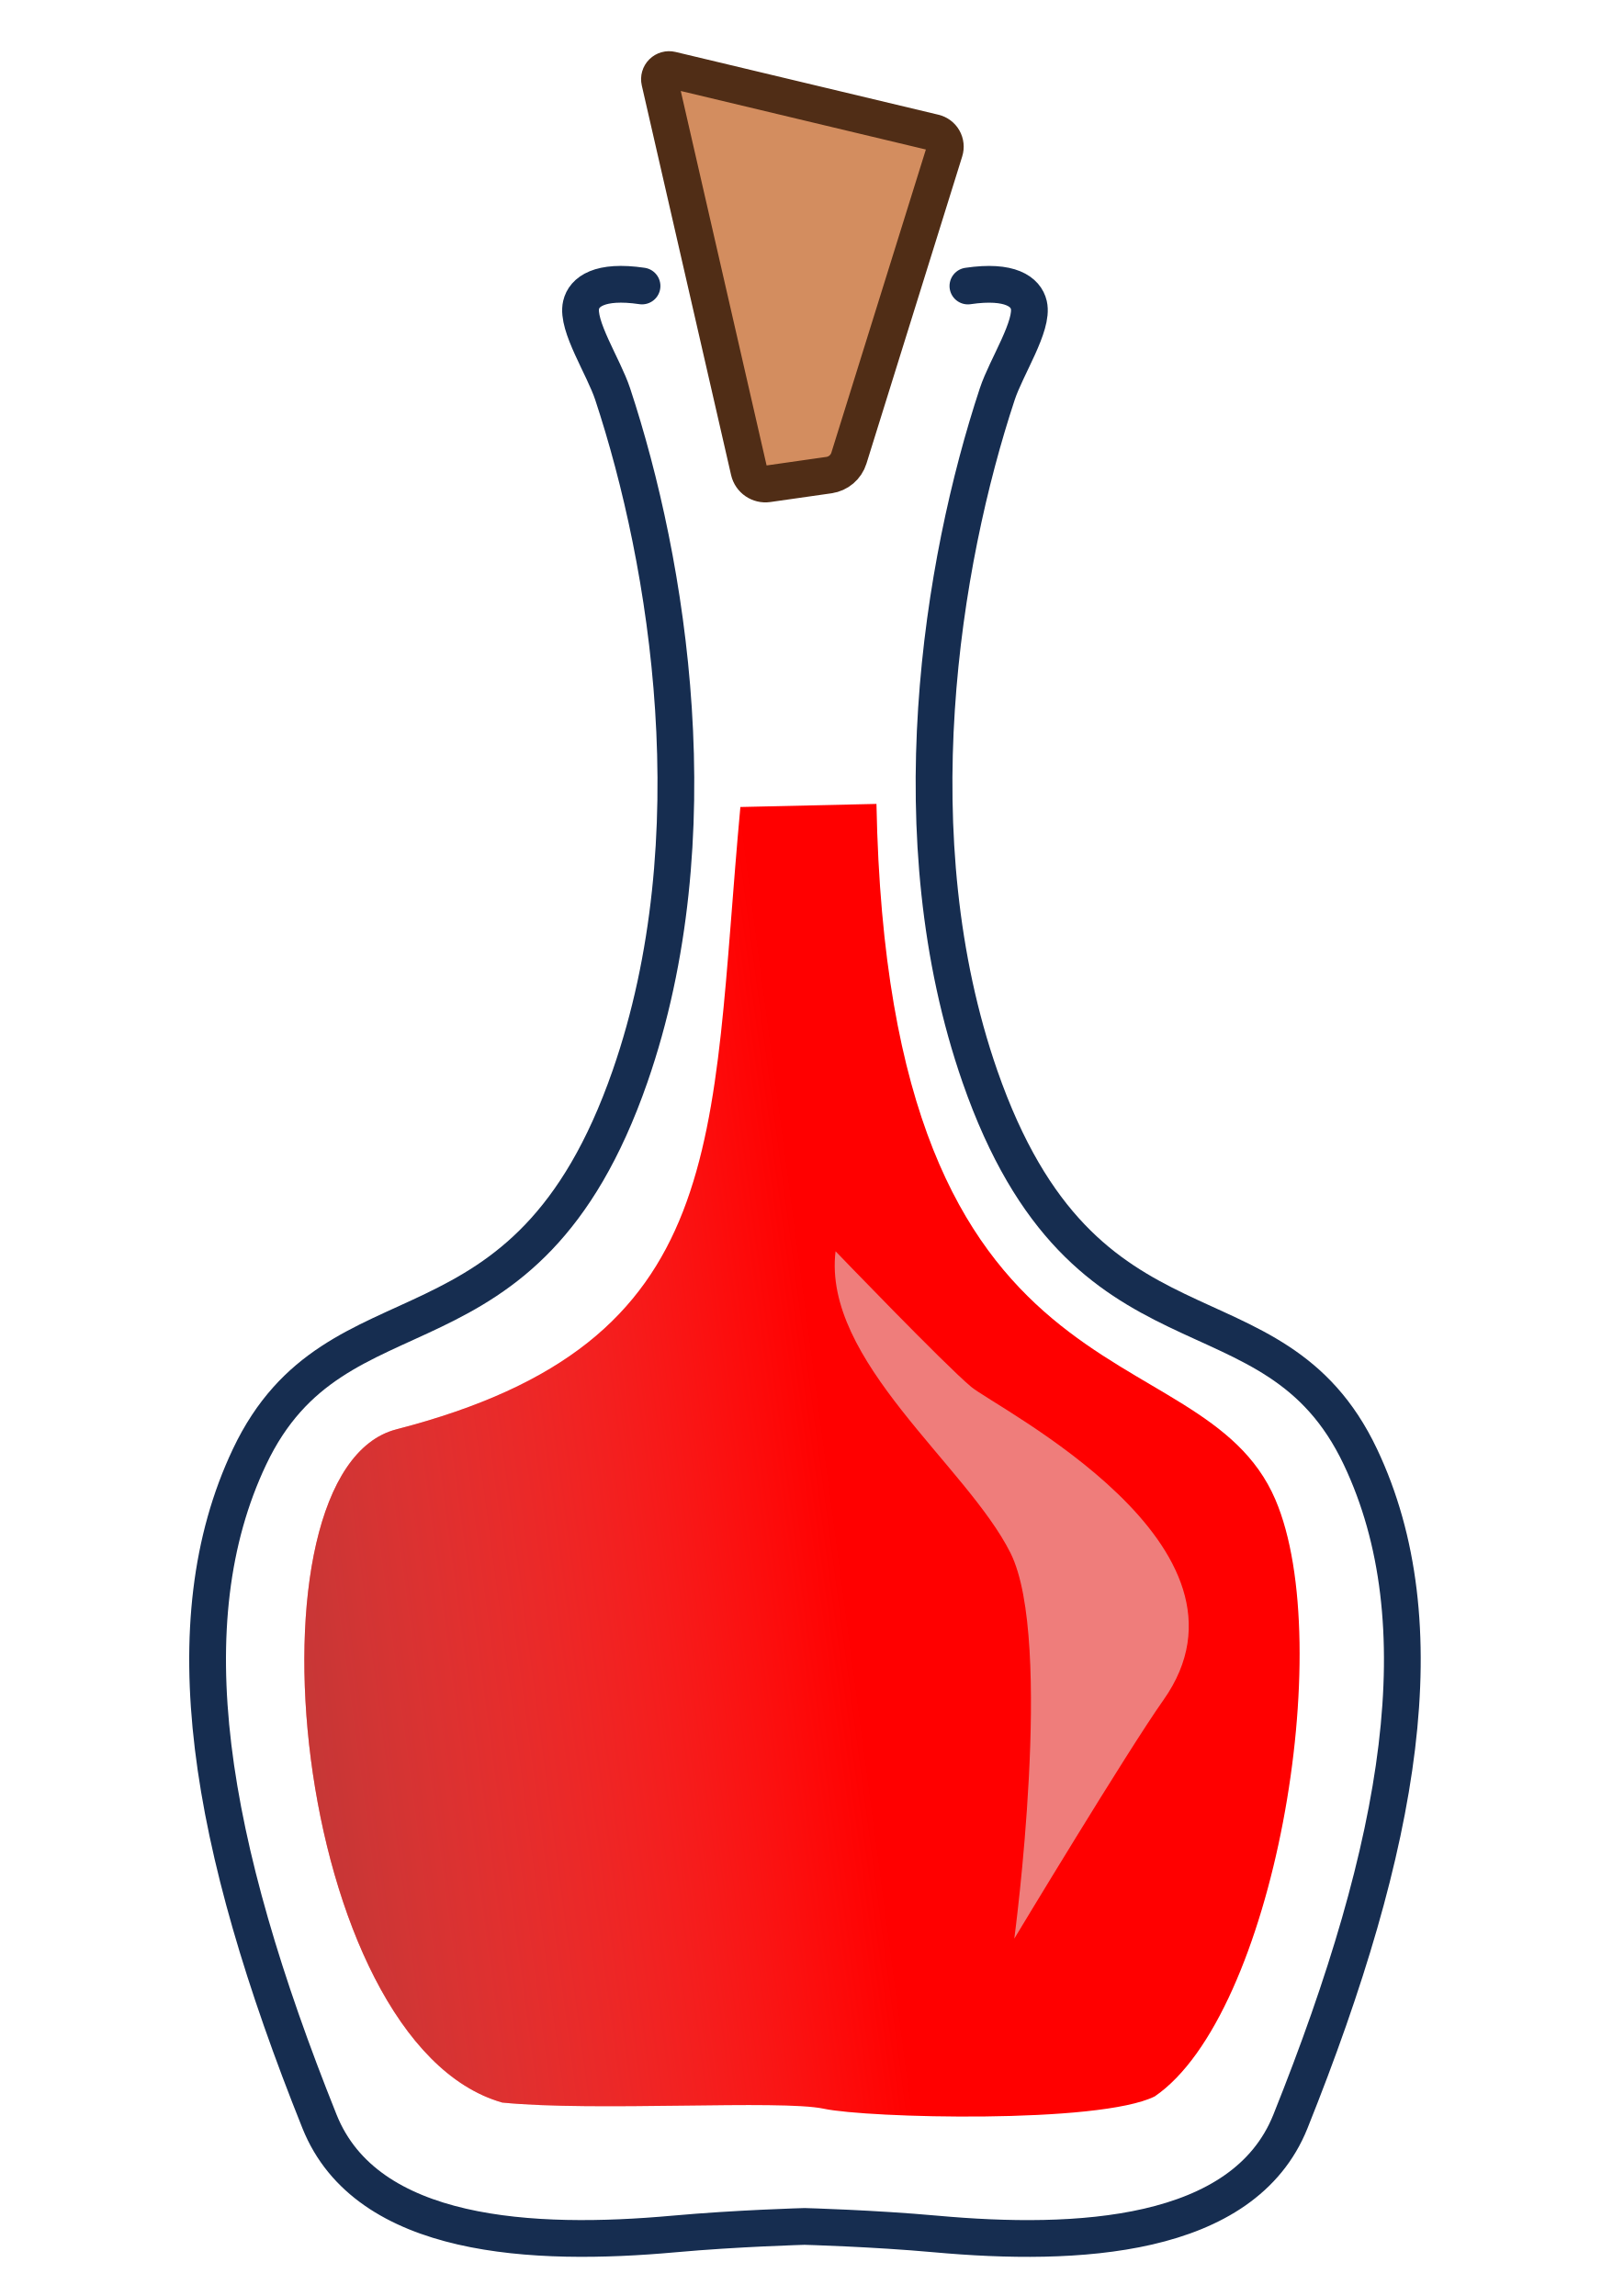
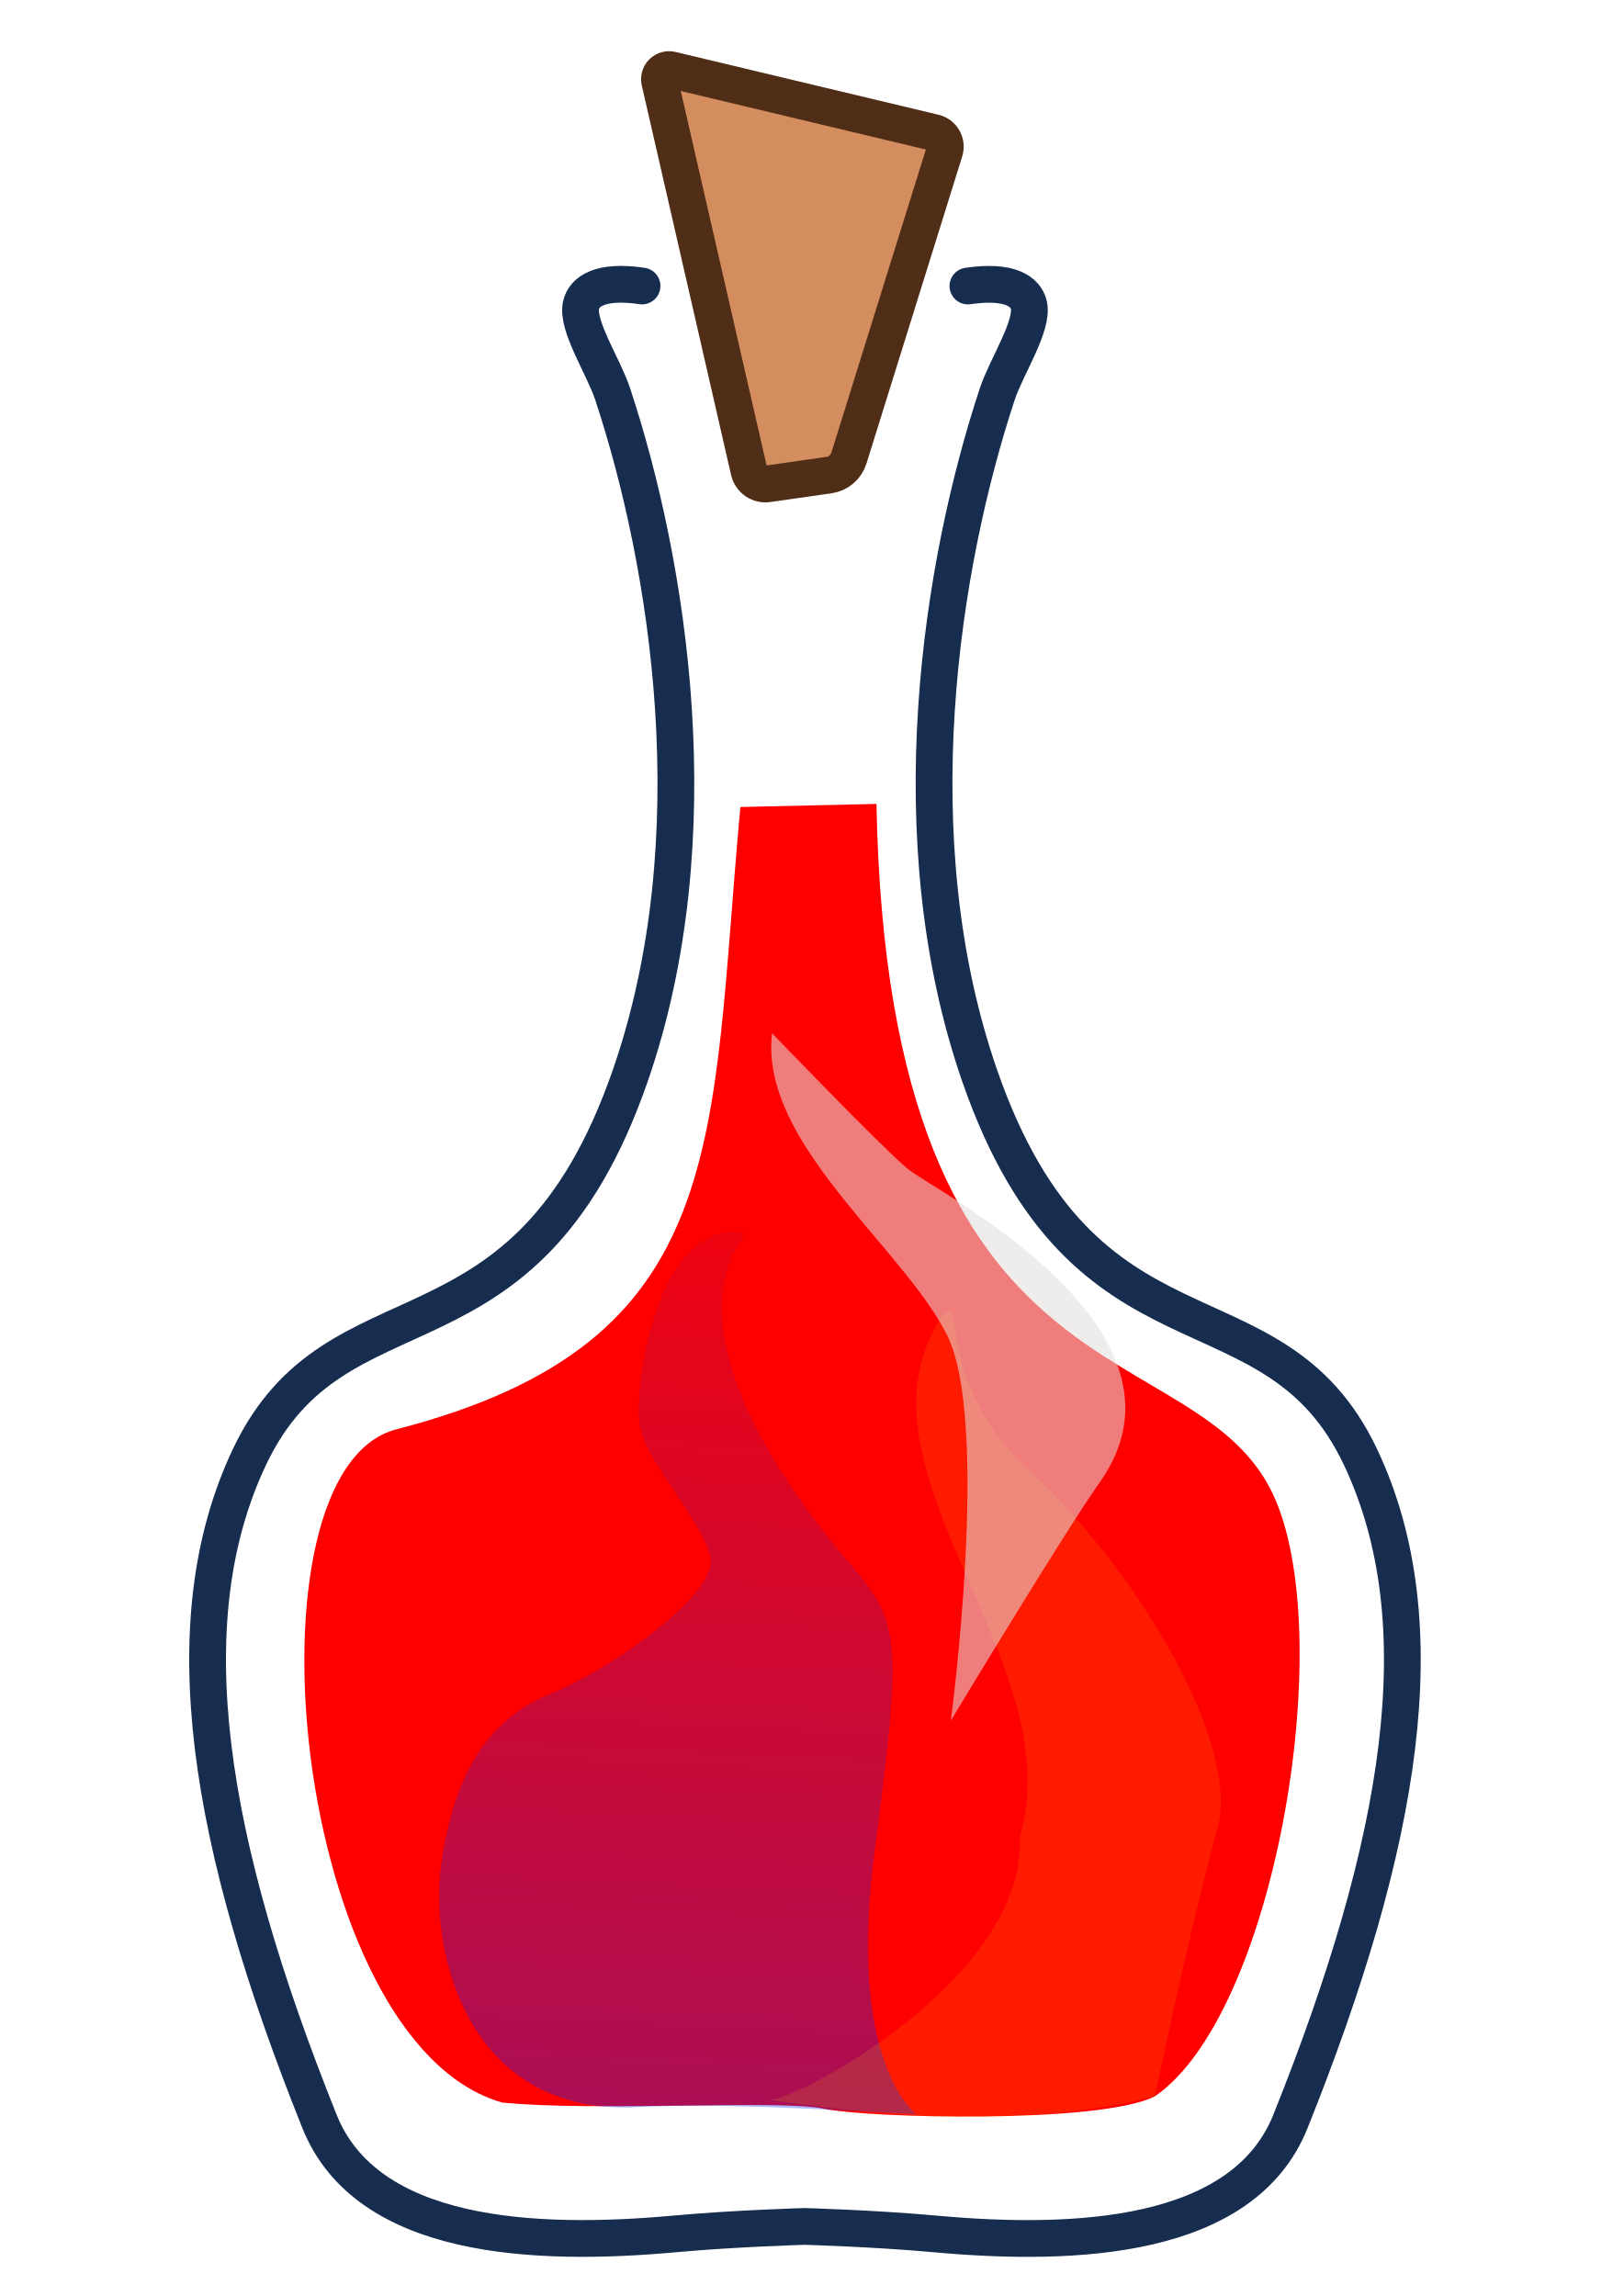
<svg xmlns="http://www.w3.org/2000/svg" xmlns:xlink="http://www.w3.org/1999/xlink" width="210mm" height="297mm" viewBox="0 0 210 297" version="1.1" id="svg5">
  <defs id="defs2">
-     <linearGradient id="linearGradient7330">
-       <stop style="stop-color:#000000;stop-opacity:1" offset="0" id="stop7326" />
-       <stop style="stop-color:#e3dedb;stop-opacity:0;" offset="1" id="stop7328" />
+     <linearGradient id="linearGradient4578">
+       <stop style="stop-color:#002bff;stop-opacity:1;" offset="0" id="stop4574" />
+       <stop style="stop-color:#002bff;stop-opacity:0;" offset="1" id="stop4576" />
    </linearGradient>
-     <linearGradient xlink:href="#linearGradient7330" id="linearGradient7332" x1="15.129" y1="178.086" x2="65.481" y2="171.425" gradientUnits="userSpaceOnUse" gradientTransform="matrix(3.169108,0,0,3.169108,-97.82749,-334.7744)" />
+     <linearGradient xlink:href="#linearGradient4578" id="linearGradient4580" x1="75.711" y1="560.548" x2="95.663" y2="131.826" gradientUnits="userSpaceOnUse" />
  </defs>
  <g id="layer1">
    <path style="fill:none;stroke:#162d50;stroke-width:1.5;stroke-linecap:round;stroke-linejoin:miter;stroke-miterlimit:4;stroke-dasharray:none;stroke-opacity:1" d="m 57.071,117.31 c -1.743,-0.257 -2.364,0.244 -2.487,0.776 -0.195,0.842 0.92,2.519 1.288,3.633 2.281,6.902 4.099,18.104 0.709,27.853 -4.284,12.316 -11.949,7.973 -15.528,15.528 -3.213,6.782 -1.702,15.756 2.856,27.13 1.923,4.798 8.739,5.112 14.469,4.592 2.556,-0.232 5.343,-0.308 5.343,-0.308 m 6.649,-79.203 c 1.743,-0.257 2.364,0.244 2.487,0.776 0.195,0.842 -0.92,2.519 -1.288,3.633 -2.281,6.902 -4.099,18.104 -0.709,27.853 4.284,12.316 11.949,7.973 15.528,15.528 3.213,6.782 1.702,15.756 -2.856,27.13 -1.923,4.798 -8.739,5.112 -14.469,4.592 -2.556,-0.232 -5.343,-0.308 -5.343,-0.308" id="path1302" transform="matrix(3.169108,0,0,3.169108,-97.82747,-334.7744)" />
    <path style="fill:#d38d5f;stroke:#502d16;stroke-width:4.754;stroke-linecap:round;stroke-linejoin:round;stroke-miterlimit:4;stroke-dasharray:none;stroke-opacity:1" d="m 107.217,61.456 -7.919,1.131 A 2.174,2.174 34.481 0 1 96.872,60.921 L 85.321,10.518 a 1.242,1.242 135.262 0 1 1.499,-1.485 l 34.007,8.121 a 1.869,1.869 60.371 0 1 1.35,2.374 l -12.385,39.735 a 3.166,3.166 139.591 0 1 -2.575,2.192 z" id="path3576" />
    <path style="fill:#ff0000;fill-opacity:1;stroke:none;stroke-width:0.838px;stroke-linecap:butt;stroke-linejoin:miter;stroke-opacity:1" d="m 95.757,104.39 17.599,-0.4 c 1.51,80.156 41.901,67.356 51.596,89.993 8.048,18.791 -0.219,66.675 -15.599,77.194 -7.199,3.6 -37.197,2.8 -42.797,1.6 -5.6,-1.2 -29.598,0.4 -41.597,-0.8 -27.165,-7.722 -34.288,-81.762 -13.696,-87.084 43.551,-11.256 40.487,-37.109 44.493,-80.502 z" id="potion" />
-     <path style="fill:#e3dedb;fill-opacity:0.561;stroke:none;stroke-width:0.838px;stroke-linecap:butt;stroke-linejoin:miter;stroke-opacity:1" d="m 108.066,161.857 c -1.697,14.141 16.969,27.716 22.626,39.029 5.656,11.313 0.492,49.885 0.492,49.885 0,0 14.598,-24.237 19.277,-30.847 14.096,-19.918 -21.466,-37.704 -24.86,-40.532 -3.394,-2.828 -17.535,-17.535 -17.535,-17.535 z" id="path6817" />
-     <path style="fill:url(#linearGradient7332);fill-opacity:1;stroke:none;stroke-width:0.838px;stroke-linecap:butt;stroke-linejoin:miter;stroke-opacity:1" d="m 95.757,104.39 17.599,-0.4 c 1.51,80.156 41.901,67.356 51.596,89.993 8.048,18.791 -0.219,66.675 -15.599,77.194 -7.199,3.6 -37.197,2.8 -42.797,1.6 -5.6,-1.2 -29.598,0.4 -41.597,-0.8 -27.165,-7.722 -34.288,-81.762 -13.696,-87.084 43.551,-11.256 40.487,-37.109 44.493,-80.502 z" id="path7306" />
+     <path style="fill:url(#linearGradient4580);fill-opacity:1;stroke:none;stroke-width:0.265px;stroke-linecap:butt;stroke-linejoin:miter;stroke-opacity:1" d="m 81.278,272.61 c -20.862,0.376 -25.747,-20.193 -24.232,-31.3 1.514,-11.106 5.553,-18.679 14.135,-22.213 8.582,-3.534 21.708,-13.126 20.698,-17.669 -1.01,-4.543 -8.077,-12.116 -9.087,-16.66 -1.01,-4.543 1.988,-27.572 13.631,-25.242 -8.73,12.073 3.152,30.604 13.631,42.911 6.563,7.572 6.563,10.097 3.029,37.358 -3.534,27.261 5.427,33.698 5.427,33.698 -12.794,-0.678 -25.735,-1.503 -37.231,-0.883 z" id="path866" />
+     <path style="fill:#f6ff00;fill-opacity:0.108;stroke:none;stroke-width:0.265px;stroke-linecap:butt;stroke-linejoin:miter;stroke-opacity:1" d="m 99.595,271.655 c 4.284,-0.357 33.191,-16.065 32.302,-34.091 6.818,-22.812 -23.484,-48.055 -9.813,-67.646 2.856,-2.856 -1.428,8.924 11.423,20.704 12.851,11.78 27.13,34.626 23.917,46.049 -3.213,11.423 -8.072,34.505 -8.072,34.505 -20.246,5.033 -39.635,1.779 -49.758,0.478 z" id="path4729" />
+     <path style="fill:#e3dedb;fill-opacity:0.561;stroke:none;stroke-width:0.838px;stroke-linecap:butt;stroke-linejoin:miter;stroke-opacity:1" d="m 99.855,133.657 c -1.697,14.141 16.969,27.716 22.626,39.029 5.656,11.313 0.492,49.885 0.492,49.885 0,0 14.598,-24.237 19.277,-30.847 14.096,-19.918 -21.466,-37.704 -24.86,-40.532 -3.394,-2.828 -17.535,-17.535 -17.535,-17.535 z" id="path6817" />
  </g>
</svg>
